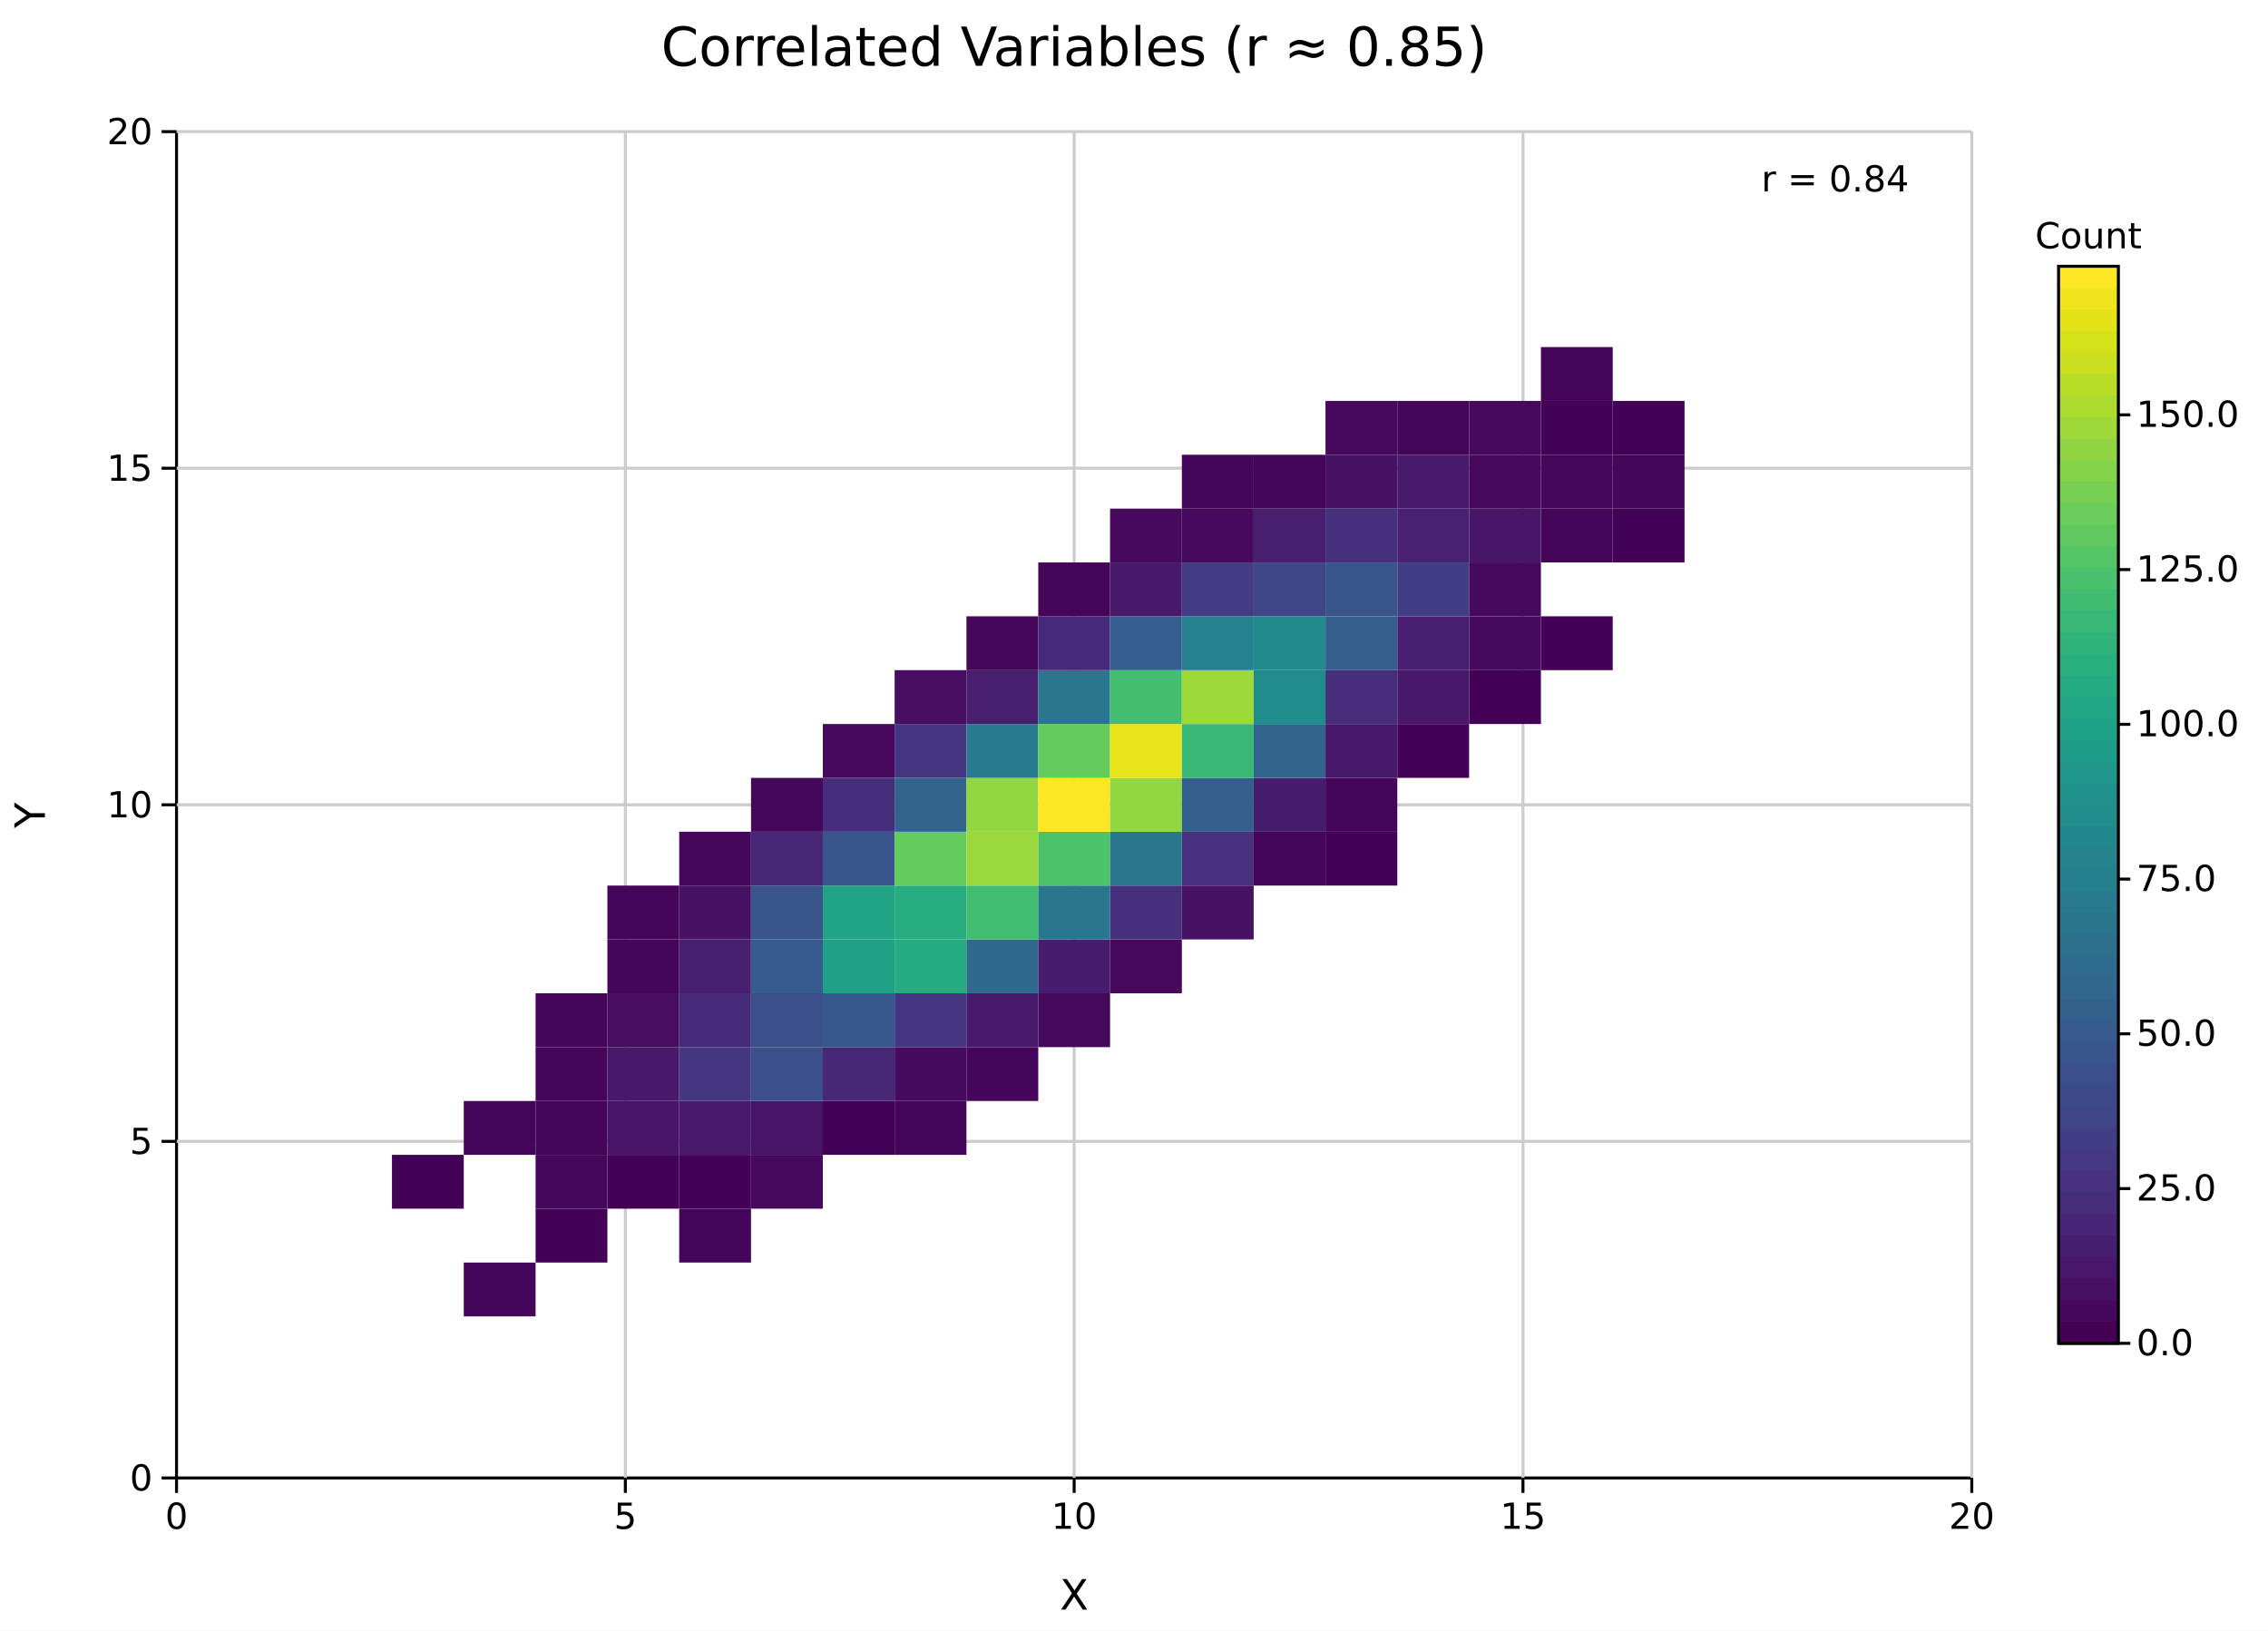
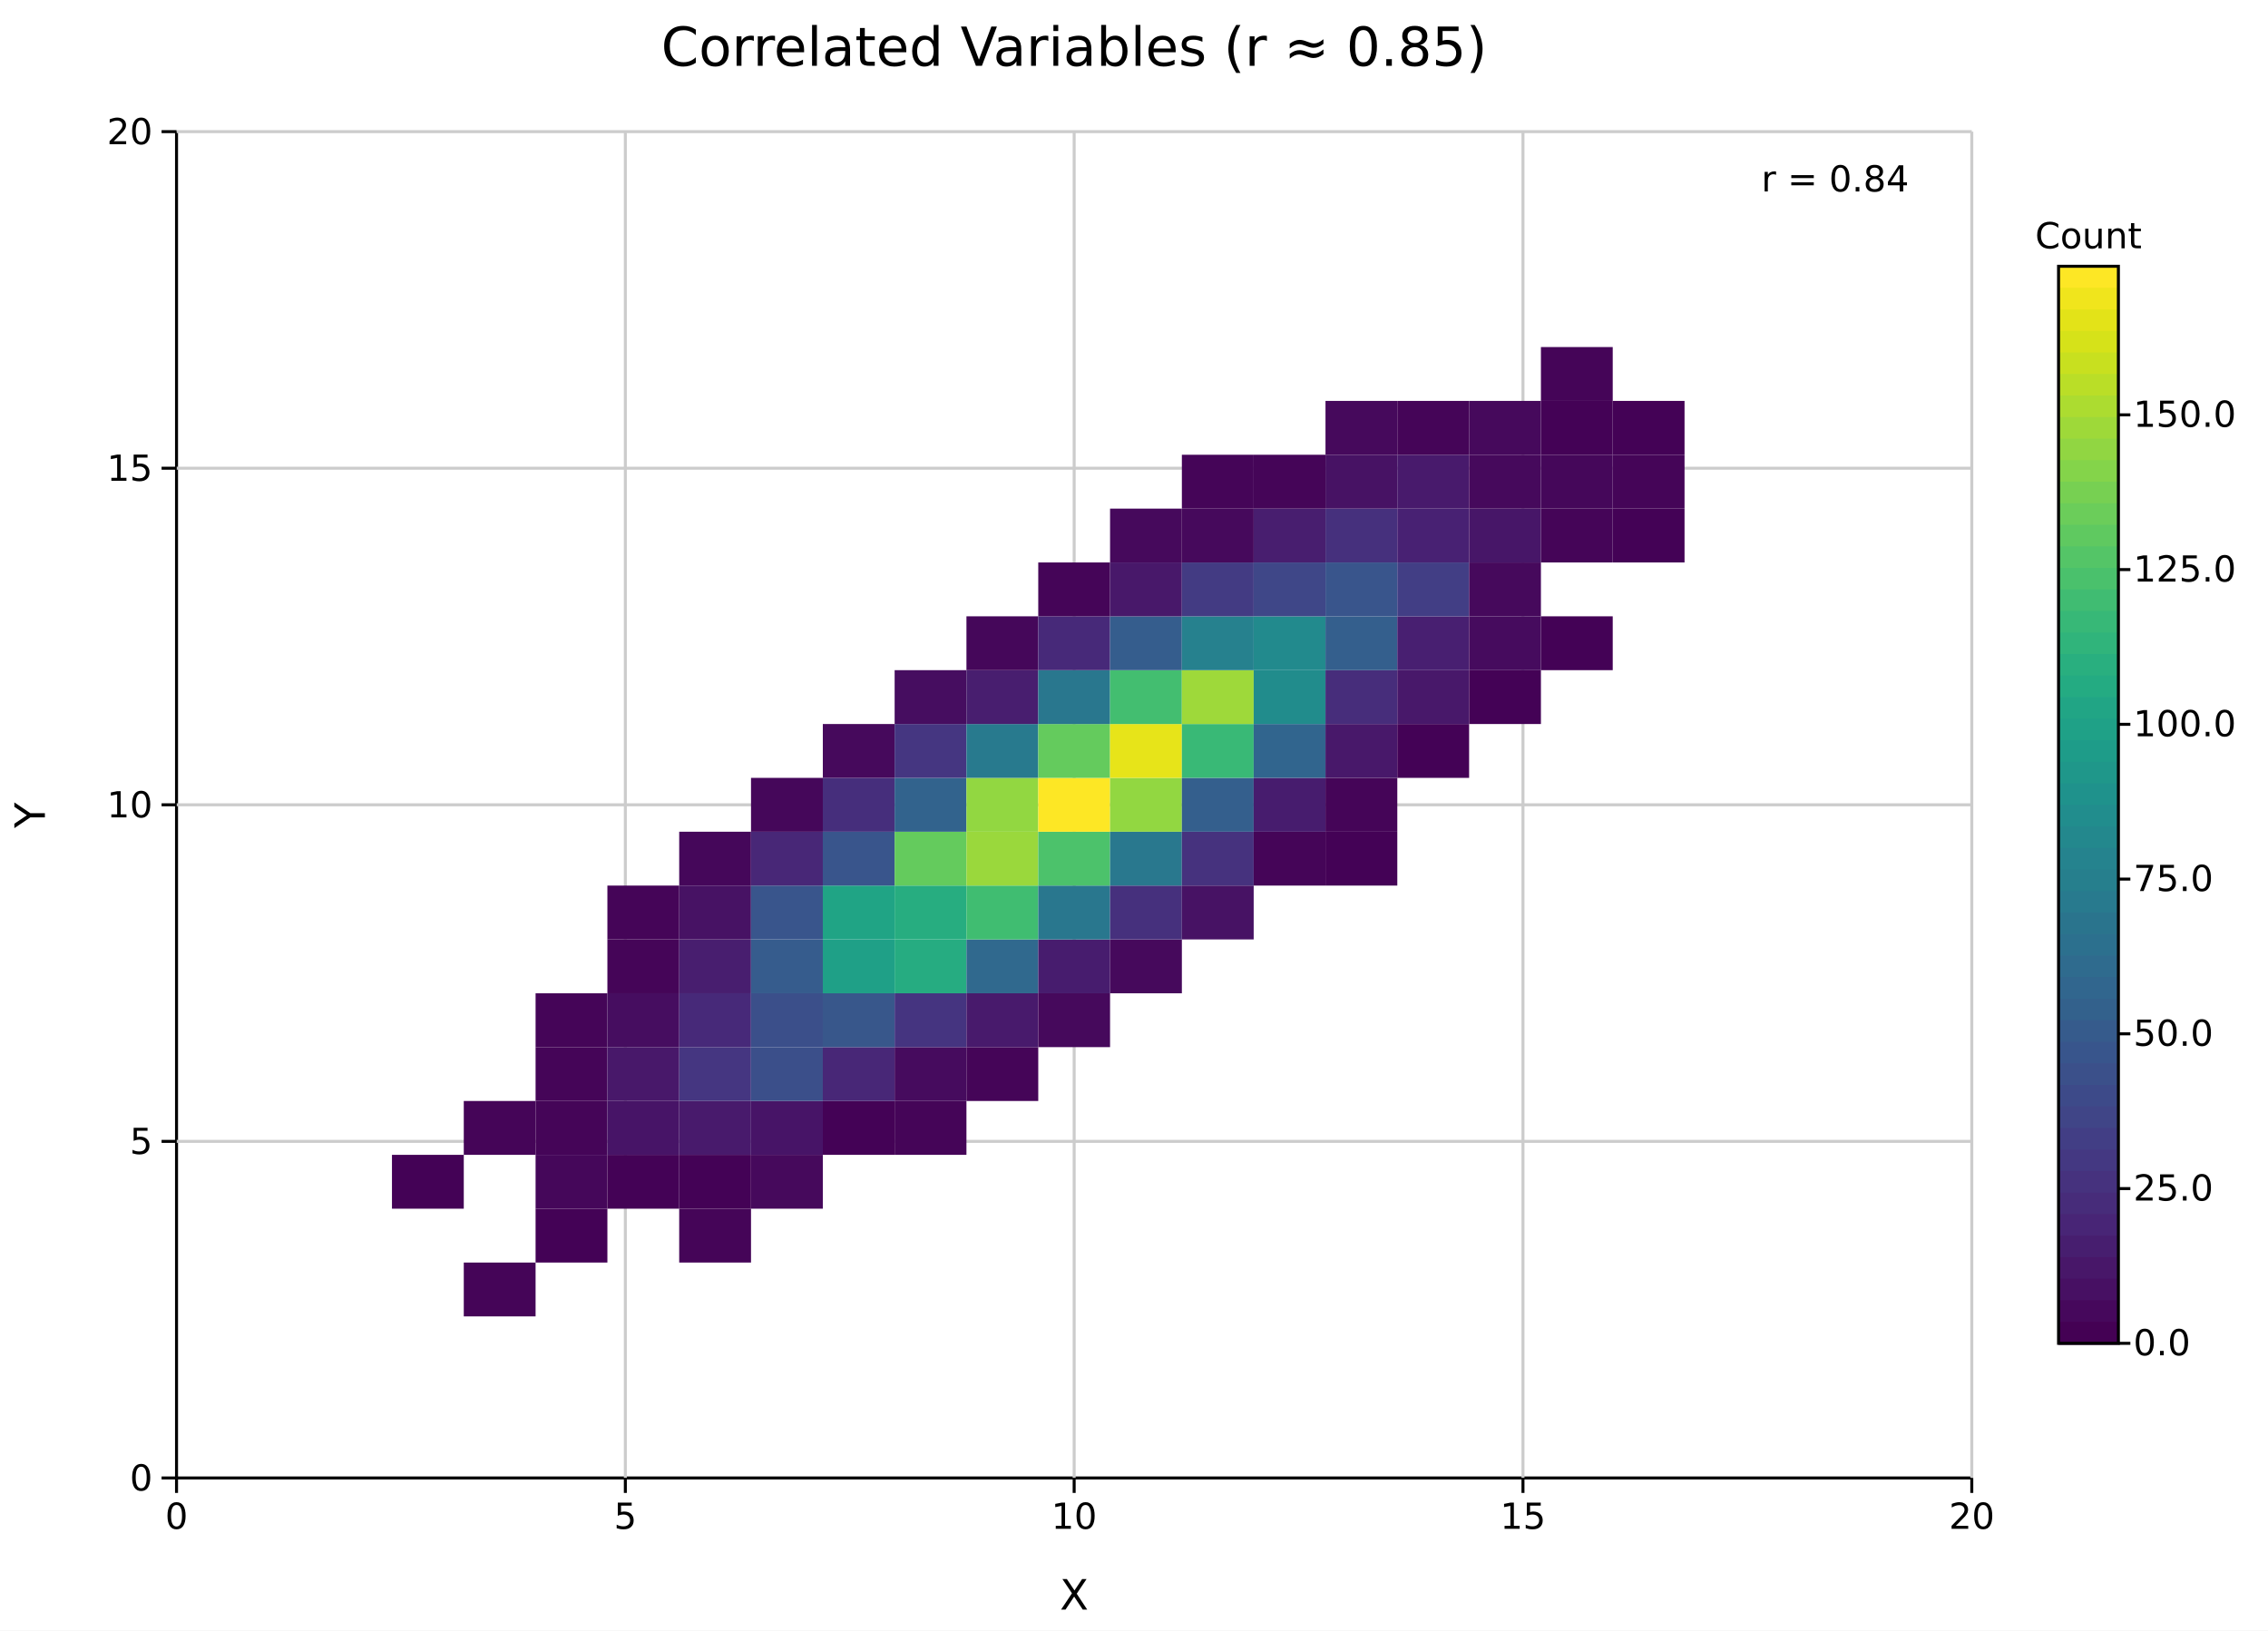
<svg xmlns="http://www.w3.org/2000/svg" width="758" height="545" font-family="DejaVu Sans, Liberation Sans, Arial, sans-serif" fill="black">
  <rect width="100%" height="100%" fill="white" />
  <line x1="59" y1="494" x2="659" y2="494" stroke="#000000" stroke-width="1" />
  <line x1="59" y1="44" x2="59" y2="494" stroke="#000000" stroke-width="1" />
  <line x1="209" y1="44" x2="209" y2="494" stroke="#cccccc" stroke-width="1" />
  <line x1="359" y1="44" x2="359" y2="494" stroke="#cccccc" stroke-width="1" />
  <line x1="509" y1="44" x2="509" y2="494" stroke="#cccccc" stroke-width="1" />
  <line x1="659" y1="44" x2="659" y2="494" stroke="#cccccc" stroke-width="1" />
  <line x1="59" y1="381.5" x2="659" y2="381.5" stroke="#cccccc" stroke-width="1" />
  <line x1="59" y1="269" x2="659" y2="269" stroke="#cccccc" stroke-width="1" />
  <line x1="59" y1="156.5" x2="659" y2="156.5" stroke="#cccccc" stroke-width="1" />
  <line x1="59" y1="44" x2="659" y2="44" stroke="#cccccc" stroke-width="1" />
  <line x1="59" y1="494" x2="59" y2="499" stroke="#000000" stroke-width="1" />
  <text x="59" y="511" font-size="12" text-anchor="middle">0</text>
  <line x1="209" y1="494" x2="209" y2="499" stroke="#000000" stroke-width="1" />
  <text x="209" y="511" font-size="12" text-anchor="middle">5</text>
  <line x1="359" y1="494" x2="359" y2="499" stroke="#000000" stroke-width="1" />
  <text x="359" y="511" font-size="12" text-anchor="middle">10</text>
  <line x1="509" y1="494" x2="509" y2="499" stroke="#000000" stroke-width="1" />
  <text x="509" y="511" font-size="12" text-anchor="middle">15</text>
  <line x1="659" y1="494" x2="659" y2="499" stroke="#000000" stroke-width="1" />
  <text x="659" y="511" font-size="12" text-anchor="middle">20</text>
  <line x1="54" y1="494" x2="59" y2="494" stroke="#000000" stroke-width="1" />
  <text x="51" y="498.2" font-size="12" text-anchor="end">0</text>
  <line x1="54" y1="381.5" x2="59" y2="381.5" stroke="#000000" stroke-width="1" />
  <text x="51" y="385.7" font-size="12" text-anchor="end">5</text>
  <line x1="54" y1="269" x2="59" y2="269" stroke="#000000" stroke-width="1" />
  <text x="51" y="273.2" font-size="12" text-anchor="end">10</text>
  <line x1="54" y1="156.5" x2="59" y2="156.5" stroke="#000000" stroke-width="1" />
  <text x="51" y="160.7" font-size="12" text-anchor="end">15</text>
  <line x1="54" y1="44" x2="59" y2="44" stroke="#000000" stroke-width="1" />
  <text x="51" y="48.2" font-size="12" text-anchor="end">20</text>
  <text x="359" y="538" font-size="14" text-anchor="middle">X</text>
  <text x="15" y="272.5" font-size="14" text-anchor="middle" transform="rotate(-90,15,272.5)">Y</text>
  <text x="359" y="22" font-size="18" text-anchor="middle">Correlated Variables (r ≈ 0.85)</text>
  <rect x="155" y="422" width="24" height="18" fill="#450558" />
  <rect x="179" y="404" width="24" height="18" fill="#440256" />
  <rect x="227" y="404" width="24" height="18" fill="#450558" />
  <rect x="131" y="386" width="24" height="18" fill="#440256" />
  <rect x="179" y="386" width="24" height="18" fill="#45075a" />
  <rect x="203" y="386" width="24" height="18" fill="#440256" />
  <rect x="227" y="386" width="24" height="18" fill="#440256" />
  <rect x="251" y="386" width="24" height="18" fill="#46095c" />
  <rect x="155" y="368" width="24" height="18" fill="#450558" />
  <rect x="179" y="368" width="24" height="18" fill="#450558" />
  <rect x="203" y="368" width="24" height="18" fill="#471467" />
  <rect x="227" y="368" width="24" height="18" fill="#481a6c" />
  <rect x="251" y="368" width="24" height="18" fill="#471467" />
  <rect x="275" y="368" width="24" height="18" fill="#440256" />
  <rect x="299" y="368" width="24" height="18" fill="#450558" />
  <rect x="179" y="350" width="24" height="18" fill="#450558" />
  <rect x="203" y="350" width="24" height="18" fill="#48186a" />
  <rect x="227" y="350" width="24" height="18" fill="#453681" />
  <rect x="251" y="350" width="24" height="18" fill="#3b4f8a" />
  <rect x="275" y="350" width="24" height="18" fill="#482777" />
  <rect x="299" y="350" width="24" height="18" fill="#460b5e" />
  <rect x="323" y="350" width="24" height="18" fill="#450558" />
  <rect x="179" y="332" width="24" height="18" fill="#450558" />
  <rect x="203" y="332" width="24" height="18" fill="#460d60" />
  <rect x="227" y="332" width="24" height="18" fill="#472979" />
  <rect x="251" y="332" width="24" height="18" fill="#3b4f8a" />
  <rect x="275" y="332" width="24" height="18" fill="#38578b" />
  <rect x="299" y="332" width="24" height="18" fill="#453480" />
  <rect x="323" y="332" width="24" height="18" fill="#481a6c" />
  <rect x="347" y="332" width="24" height="18" fill="#46095c" />
  <rect x="203" y="314" width="24" height="18" fill="#450558" />
  <rect x="227" y="314" width="24" height="18" fill="#481e6f" />
  <rect x="251" y="314" width="24" height="18" fill="#365c8d" />
  <rect x="275" y="314" width="24" height="18" fill="#1fa087" />
  <rect x="299" y="314" width="24" height="18" fill="#26ac81" />
  <rect x="323" y="314" width="24" height="18" fill="#30698e" />
  <rect x="347" y="314" width="24" height="18" fill="#471c6e" />
  <rect x="371" y="314" width="24" height="18" fill="#46095c" />
  <rect x="203" y="296" width="24" height="18" fill="#450558" />
  <rect x="227" y="296" width="24" height="18" fill="#471264" />
  <rect x="251" y="296" width="24" height="18" fill="#39558c" />
  <rect x="275" y="296" width="24" height="18" fill="#20a485" />
  <rect x="299" y="296" width="24" height="18" fill="#27ad80" />
  <rect x="323" y="296" width="24" height="18" fill="#40bd71" />
  <rect x="347" y="296" width="24" height="18" fill="#29778e" />
  <rect x="371" y="296" width="24" height="18" fill="#46307d" />
  <rect x="395" y="296" width="24" height="18" fill="#471264" />
  <rect x="227" y="278" width="24" height="18" fill="#45075a" />
  <rect x="251" y="278" width="24" height="18" fill="#482777" />
  <rect x="275" y="278" width="24" height="18" fill="#39558c" />
  <rect x="299" y="278" width="24" height="18" fill="#64cb5d" />
  <rect x="323" y="278" width="24" height="18" fill="#9ad83c" />
  <rect x="347" y="278" width="24" height="18" fill="#4cc26b" />
  <rect x="371" y="278" width="24" height="18" fill="#29788e" />
  <rect x="395" y="278" width="24" height="18" fill="#46327e" />
  <rect x="419" y="278" width="24" height="18" fill="#450558" />
  <rect x="443" y="278" width="24" height="18" fill="#440256" />
  <rect x="251" y="260" width="24" height="18" fill="#45075a" />
  <rect x="275" y="260" width="24" height="18" fill="#462e7c" />
  <rect x="299" y="260" width="24" height="18" fill="#32638d" />
  <rect x="323" y="260" width="24" height="18" fill="#92d741" />
  <rect x="347" y="260" width="24" height="18" fill="#fde725" />
  <rect x="371" y="260" width="24" height="18" fill="#92d741" />
  <rect x="395" y="260" width="24" height="18" fill="#345f8d" />
  <rect x="419" y="260" width="24" height="18" fill="#471c6e" />
  <rect x="443" y="260" width="24" height="18" fill="#450558" />
  <rect x="275" y="242" width="24" height="18" fill="#46095c" />
  <rect x="299" y="242" width="24" height="18" fill="#453681" />
  <rect x="323" y="242" width="24" height="18" fill="#287a8e" />
  <rect x="347" y="242" width="24" height="18" fill="#64cb5d" />
  <rect x="371" y="242" width="24" height="18" fill="#e7e419" />
  <rect x="395" y="242" width="24" height="18" fill="#39b976" />
  <rect x="419" y="242" width="24" height="18" fill="#31658e" />
  <rect x="443" y="242" width="24" height="18" fill="#48186a" />
  <rect x="467" y="242" width="24" height="18" fill="#440256" />
  <rect x="299" y="224" width="24" height="18" fill="#460d60" />
  <rect x="323" y="224" width="24" height="18" fill="#481e6f" />
  <rect x="347" y="224" width="24" height="18" fill="#29778e" />
  <rect x="371" y="224" width="24" height="18" fill="#43be70" />
  <rect x="395" y="224" width="24" height="18" fill="#9ed93a" />
  <rect x="419" y="224" width="24" height="18" fill="#218c8c" />
  <rect x="443" y="224" width="24" height="18" fill="#472d7b" />
  <rect x="467" y="224" width="24" height="18" fill="#48186a" />
  <rect x="491" y="224" width="24" height="18" fill="#440256" />
  <rect x="323" y="206" width="24" height="18" fill="#45075a" />
  <rect x="347" y="206" width="24" height="18" fill="#472979" />
  <rect x="371" y="206" width="24" height="18" fill="#355d8d" />
  <rect x="395" y="206" width="24" height="18" fill="#26818e" />
  <rect x="419" y="206" width="24" height="18" fill="#228a8d" />
  <rect x="443" y="206" width="24" height="18" fill="#345f8d" />
  <rect x="467" y="206" width="24" height="18" fill="#481f71" />
  <rect x="491" y="206" width="24" height="18" fill="#460b5e" />
  <rect x="515" y="206" width="24" height="18" fill="#440256" />
  <rect x="347" y="188" width="24" height="18" fill="#450558" />
  <rect x="371" y="188" width="24" height="18" fill="#48186a" />
  <rect x="395" y="188" width="24" height="18" fill="#433b83" />
  <rect x="419" y="188" width="24" height="18" fill="#3f4788" />
  <rect x="443" y="188" width="24" height="18" fill="#39558c" />
  <rect x="467" y="188" width="24" height="18" fill="#423e85" />
  <rect x="491" y="188" width="24" height="18" fill="#46095c" />
  <rect x="371" y="170" width="24" height="18" fill="#46095c" />
  <rect x="395" y="170" width="24" height="18" fill="#46095c" />
  <rect x="419" y="170" width="24" height="18" fill="#481e6f" />
  <rect x="443" y="170" width="24" height="18" fill="#46307d" />
  <rect x="467" y="170" width="24" height="18" fill="#482173" />
  <rect x="491" y="170" width="24" height="18" fill="#471668" />
  <rect x="515" y="170" width="24" height="18" fill="#450558" />
  <rect x="539" y="170" width="24" height="18" fill="#440256" />
  <rect x="395" y="152" width="24" height="18" fill="#450558" />
  <rect x="419" y="152" width="24" height="18" fill="#450558" />
  <rect x="443" y="152" width="24" height="18" fill="#471264" />
  <rect x="467" y="152" width="24" height="18" fill="#481a6c" />
  <rect x="491" y="152" width="24" height="18" fill="#46095c" />
  <rect x="515" y="152" width="24" height="18" fill="#45075a" />
  <rect x="539" y="152" width="24" height="18" fill="#450558" />
  <rect x="443" y="134" width="24" height="18" fill="#46095c" />
  <rect x="467" y="134" width="24" height="18" fill="#450558" />
  <rect x="491" y="134" width="24" height="18" fill="#46095c" />
  <rect x="515" y="134" width="24" height="18" fill="#440256" />
  <rect x="539" y="134" width="24" height="18" fill="#440256" />
  <rect x="515" y="116" width="24" height="18" fill="#450558" />
  <text x="638" y="64" font-size="12" text-anchor="end">r = 0.84</text>
  <rect x="688" y="89" width="20" height="7.7" fill="#fde725" />
  <rect x="688" y="96.2" width="20" height="7.7" fill="#f0e51c" />
  <rect x="688" y="103.4" width="20" height="7.7" fill="#e3e318" />
  <rect x="688" y="110.6" width="20" height="7.7" fill="#d6e219" />
  <rect x="688" y="117.8" width="20" height="7.7" fill="#c8e01f" />
  <rect x="688" y="125" width="20" height="7.7" fill="#bade27" />
  <rect x="688" y="132.2" width="20" height="7.7" fill="#acdc30" />
  <rect x="688" y="139.4" width="20" height="7.7" fill="#9ed939" />
  <rect x="688" y="146.6" width="20" height="7.7" fill="#91d642" />
  <rect x="688" y="153.8" width="20" height="7.7" fill="#84d44a" />
  <rect x="688" y="161" width="20" height="7.7" fill="#77d052" />
  <rect x="688" y="168.2" width="20" height="7.7" fill="#6bcd5a" />
  <rect x="688" y="175.4" width="20" height="7.7" fill="#5fc960" />
  <rect x="688" y="182.6" width="20" height="7.7" fill="#54c567" />
  <rect x="688" y="189.8" width="20" height="7.7" fill="#4ac16c" />
  <rect x="688" y="197" width="20" height="7.7" fill="#40bc72" />
  <rect x="688" y="204.2" width="20" height="7.7" fill="#37b877" />
  <rect x="688" y="211.4" width="20" height="7.7" fill="#30b47b" />
  <rect x="688" y="218.6" width="20" height="7.7" fill="#29af7f" />
  <rect x="688" y="225.8" width="20" height="7.7" fill="#24ab82" />
  <rect x="688" y="233" width="20" height="7.7" fill="#21a585" />
  <rect x="688" y="240.2" width="20" height="7.7" fill="#1fa187" />
  <rect x="688" y="247.4" width="20" height="7.7" fill="#1e9c89" />
  <rect x="688" y="254.6" width="20" height="7.7" fill="#1f978a" />
  <rect x="688" y="261.8" width="20" height="7.7" fill="#1f928c" />
  <rect x="688" y="269" width="20" height="7.7" fill="#218d8d" />
  <rect x="688" y="276.2" width="20" height="7.7" fill="#23888d" />
  <rect x="688" y="283.4" width="20" height="7.7" fill="#25838e" />
  <rect x="688" y="290.6" width="20" height="7.7" fill="#267f8d" />
  <rect x="688" y="297.8" width="20" height="7.7" fill="#287a8e" />
  <rect x="688" y="305" width="20" height="7.7" fill="#2a748d" />
  <rect x="688" y="312.2" width="20" height="7.7" fill="#2c708e" />
  <rect x="688" y="319.4" width="20" height="7.7" fill="#2f6b8e" />
  <rect x="688" y="326.6" width="20" height="7.7" fill="#31668e" />
  <rect x="688" y="333.8" width="20" height="7.7" fill="#33618c" />
  <rect x="688" y="341" width="20" height="7.7" fill="#365b8c" />
  <rect x="688" y="348.2" width="20" height="7.7" fill="#38558c" />
  <rect x="688" y="355.4" width="20" height="7.7" fill="#3b508a" />
  <rect x="688" y="362.6" width="20" height="7.7" fill="#3d4a89" />
  <rect x="688" y="369.8" width="20" height="7.7" fill="#404587" />
  <rect x="688" y="377" width="20" height="7.7" fill="#423e85" />
  <rect x="688" y="384.2" width="20" height="7.7" fill="#443882" />
  <rect x="688" y="391.4" width="20" height="7.7" fill="#46327e" />
  <rect x="688" y="398.6" width="20" height="7.7" fill="#472c7a" />
  <rect x="688" y="405.8" width="20" height="7.7" fill="#482576" />
  <rect x="688" y="413" width="20" height="7.7" fill="#471e6f" />
  <rect x="688" y="420.2" width="20" height="7.7" fill="#481769" />
  <rect x="688" y="427.4" width="20" height="7.7" fill="#471063" />
  <rect x="688" y="434.6" width="20" height="7.7" fill="#46085c" />
  <rect x="688" y="441.8" width="20" height="7.7" fill="#440154" />
  <rect x="688" y="89" width="20" height="360" fill="none" stroke="#000000" stroke-width="1" />
  <line x1="708" y1="449" x2="712" y2="449" stroke="#000000" stroke-width="1" />
-   <text x="714" y="453" font-size="12" text-anchor="start">0.0</text>
+   <text x="713" y="453" font-size="12" text-anchor="start">0.0</text>
  <line x1="708" y1="397.28" x2="712" y2="397.28" stroke="#000000" stroke-width="1" />
-   <text x="714" y="401.28" font-size="12" text-anchor="start">25.0</text>
+   <text x="713" y="401.28" font-size="12" text-anchor="start">25.0</text>
  <line x1="708" y1="345.55" x2="712" y2="345.55" stroke="#000000" stroke-width="1" />
-   <text x="714" y="349.55" font-size="12" text-anchor="start">50.0</text>
+   <text x="713" y="349.55" font-size="12" text-anchor="start">50.0</text>
  <line x1="708" y1="293.83" x2="712" y2="293.83" stroke="#000000" stroke-width="1" />
-   <text x="714" y="297.83" font-size="12" text-anchor="start">75.0</text>
+   <text x="713" y="297.83" font-size="12" text-anchor="start">75.0</text>
  <line x1="708" y1="242.1" x2="712" y2="242.1" stroke="#000000" stroke-width="1" />
-   <text x="714" y="246.1" font-size="12" text-anchor="start">100.0</text>
+   <text x="713" y="246.1" font-size="12" text-anchor="start">100.0</text>
  <line x1="708" y1="190.38" x2="712" y2="190.38" stroke="#000000" stroke-width="1" />
-   <text x="714" y="194.38" font-size="12" text-anchor="start">125.0</text>
+   <text x="713" y="194.38" font-size="12" text-anchor="start">125.0</text>
  <line x1="708" y1="138.66" x2="712" y2="138.66" stroke="#000000" stroke-width="1" />
-   <text x="714" y="142.66" font-size="12" text-anchor="start">150.0</text>
+   <text x="713" y="142.66" font-size="12" text-anchor="start">150.0</text>
  <text x="698" y="83" font-size="12" text-anchor="middle">Count</text>
</svg>
